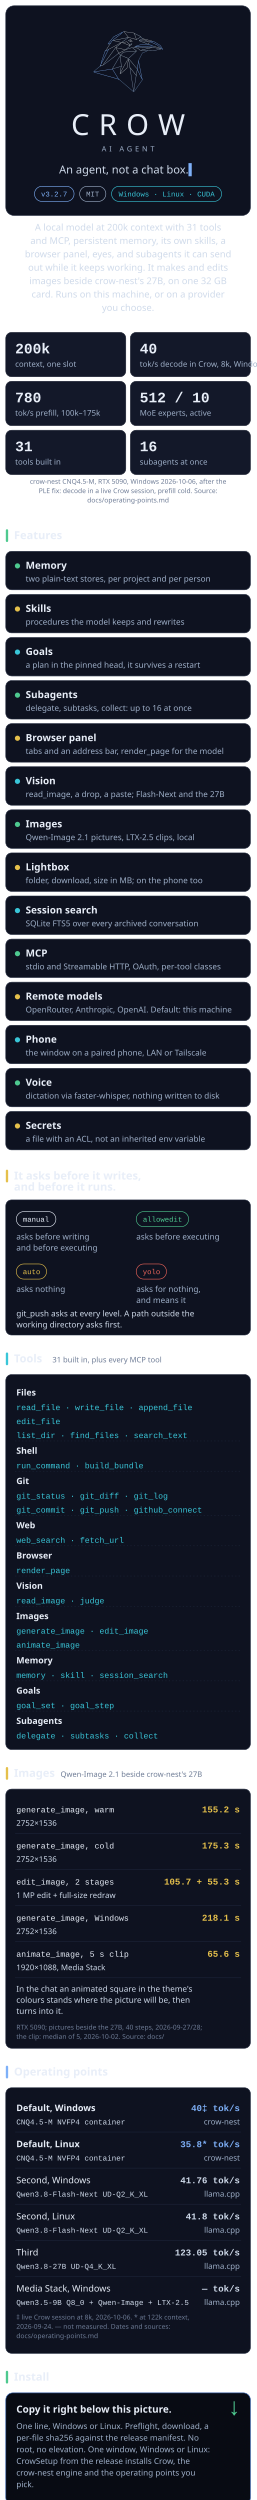
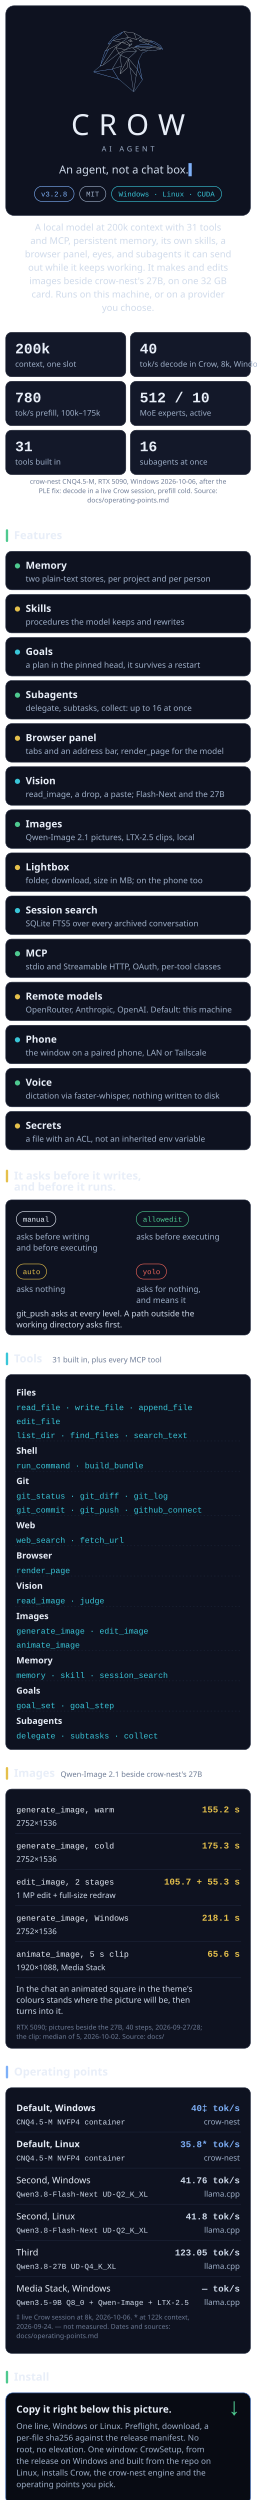
<svg xmlns="http://www.w3.org/2000/svg" viewBox="0 0 440 4294" width="440" height="4294" role="img" aria-label="Crow: an agent, not a chat box. Features, tools, images, operating points.">
  <rect x="10" y="10" width="420" height="360" rx="14" fill="#0e1220" stroke="#1c2438" />
  <g transform="translate(130 16) scale(0.176)">
    <g fill="none" stroke-width="3" stroke-linejoin="round" stroke-linecap="round">
      <path stroke="#6789b2" d="M642 273 650 285" />
      <path stroke="#6789b2" d="M699 404 693 409 651 426 615 496" />
      <path stroke="#6789b2" d="M239 554 183 601 178 610" />
      <path stroke="#6789b2" d="M650 689 573 799 567 802" />
      <path stroke="#6789b2" d="M428 688 563 803" />
      <path stroke="#90a7c2" d="M508 281 457 317" />
      <path stroke="#90a7c2" d="M647 289 622 301" />
      <path stroke="#90a7c2" d="M526 361 498 385" />
      <path stroke="#90a7c2" d="M755 371 820 386 823 389" />
      <path stroke="#90a7c2" d="M833 387 823 389" />
      <path stroke="#90a7c2" d="M823 389 758 405 699 404" />
      <path stroke="#90a7c2" d="M644 399 699 404" />
      <path stroke="#90a7c2" d="M587 414 515 480" />
      <path stroke="#90a7c2" d="M417 431 283 534 272 539" />
      <path stroke="#90a7c2" d="M436 453 433 454 362 573 360 581" />
      <path stroke="#90a7c2" d="M445 556 360 581" />
      <path stroke="#90a7c2" d="M530 572 564 793 567 794" />
      <path stroke="#90a7c2" d="M591 643 567 794" />
      <path stroke="#90a7c2" d="M563 803 567 802" />
      <path stroke="#90a7c2" d="M567 794 567 802" />
      <path stroke="#acbece" d="M572 235 625 261 635 269" />
      <path stroke="#acbece" d="M635 269 593 295" />
      <path stroke="#acbece" d="M635 269 642 273" />
      <path stroke="#acbece" d="M510 276 508 281" />
      <path stroke="#acbece" d="M510 276 376 302 368 306" />
      <path stroke="#acbece" d="M622 301 620 307 624 307" />
      <path stroke="#acbece" d="M534 297 515 302 517 306 532 313" />
      <path stroke="#acbece" d="M624 307 625 310 698 336 700 340" />
      <path stroke="#acbece" d="M624 307 699 311" />
      <path stroke="#acbece" d="M437 335 396 368" />
      <path stroke="#acbece" d="M549 337 544 345 529 355" />
      <path stroke="#acbece" d="M549 337 525 342" />
      <path stroke="#acbece" d="M498 385 497 390" />
      <path stroke="#acbece" d="M578 367 739 372" />
      <path stroke="#acbece" d="M562 369 575 370" />
      <path stroke="#acbece" d="M575 370 579 374 607 380 629 400 644 399" />
      <path stroke="#acbece" d="M739 372 737 375 648 395 644 399" />
      <path stroke="#acbece" d="M739 372 755 371" />
      <path stroke="#acbece" d="M388 376 275 531 272 539" />
      <path stroke="#acbece" d="M497 390 485 394" />
      <path stroke="#acbece" d="M497 390 551 373 590 403 591 407" />
      <path stroke="#acbece" d="M591 407 587 414" />
      <path stroke="#acbece" d="M591 407 465 418 438 447" />
      <path stroke="#acbece" d="M422 430 437 447" />
      <path stroke="#acbece" d="M438 448 515 480" />
      <path stroke="#acbece" d="M436 453 445 556" />
      <path stroke="#acbece" d="M515 484 523 488 594 575 600 578" />
      <path stroke="#acbece" d="M514 491 518 497 530 572" />
      <path stroke="#acbece" d="M272 539 265 547 248 551" />
      <path stroke="#acbece" d="M243 545 248 551" />
      <path stroke="#acbece" d="M248 551 239 554" />
      <path stroke="#acbece" d="M445 556 434 608 434 622" />
      <path stroke="#acbece" d="M530 572 535 574 587 642 591 643" />
      <path stroke="#acbece" d="M601 586 591 643" />
      <path stroke="#b9c0c4" d="M474 218 567 231 572 235" />
      <path stroke="#b9c0c4" d="M474 218 475 223 515 274" />
      <path stroke="#b9c0c4" d="M474 218 467 218" />
      <path stroke="#b9c0c4" d="M572 235 593 295" />
      <path stroke="#b9c0c4" d="M515 274 510 276" />
      <path stroke="#b9c0c4" d="M515 274 593 295" />
      <path stroke="#b9c0c4" d="M457 317 455 322" />
      <path stroke="#b9c0c4" d="M650 285 743 309 747 313" />
      <path stroke="#b9c0c4" d="M647 289 697 307 699 311" />
      <path stroke="#b9c0c4" d="M534 297 532 313" />
      <path stroke="#b9c0c4" d="M534 297 547 306 552 314 533 316 532 313" />
      <path stroke="#b9c0c4" d="M368 306 447 323" />
      <path stroke="#b9c0c4" d="M699 311 720 317" />
      <path stroke="#b9c0c4" d="M720 317 708 340" />
      <path stroke="#b9c0c4" d="M455 322 447 323" />
      <path stroke="#b9c0c4" d="M447 323 438 331" />
      <path stroke="#b9c0c4" d="M458 323 500 317 525 342" />
      <path stroke="#b9c0c4" d="M458 323 461 327 528 354" />
      <path stroke="#b9c0c4" d="M438 331 437 335" />
      <path stroke="#b9c0c4" d="M396 368 393 375" />
      <path stroke="#b9c0c4" d="M438 331 433 331 322 390" />
      <path stroke="#b9c0c4" d="M338 333 292 405" />
      <path stroke="#b9c0c4" d="M525 342 528 354" />
      <path stroke="#b9c0c4" d="M529 355 526 361" />
      <path stroke="#b9c0c4" d="M759 359 828 382" />
      <path stroke="#b9c0c4" d="M393 375 401 394 422 428" />
      <path stroke="#b9c0c4" d="M393 375 388 376" />
      <path stroke="#b9c0c4" d="M393 375 485 394" />
      <path stroke="#b9c0c4" d="M828 382 833 387" />
      <path stroke="#b9c0c4" d="M485 394 484 397 422 428" />
      <path stroke="#b9c0c4" d="M422 430 417 431" />
      <path stroke="#b9c0c4" d="M514 488 506 493 434 622" />
      <path stroke="#b9c0c4" d="M514 491 501 573 438 628 433 629" />
      <path stroke="#b9c0c4" d="M434 622 433 629" />
      <path stroke="#7eb0f8" d="M467 218 452 228" />
      <path stroke="#7eb0f8" d="M452 228 449 234 366 298 363 305" />
      <path stroke="#7eb0f8" d="M452 228 447 228 371 268 317 334 316 339" />
      <path stroke="#7eb0f8" d="M363 305 355 308 338 333" />
      <path stroke="#7eb0f8" d="M747 313 725 317" />
      <path stroke="#7eb0f8" d="M747 313 761 314 825 352 843 380 844 386" />
      <path stroke="#7eb0f8" d="M725 317 795 347 830 378" />
      <path stroke="#7eb0f8" d="M322 390 319 394" />
      <path stroke="#7eb0f8" d="M338 333 316 339" />
      <path stroke="#7eb0f8" d="M700 340 623 348 592 358 591 361" />
      <path stroke="#7eb0f8" d="M700 340 708 340" />
      <path stroke="#7eb0f8" d="M708 340 745 354 747 358" />
      <path stroke="#7eb0f8" d="M747 358 595 363 591 361" />
      <path stroke="#7eb0f8" d="M747 358 759 359" />
      <path stroke="#7eb0f8" d="M591 361 580 363 578 367" />
      <path stroke="#7eb0f8" d="M830 378 836 380 838 386" />
      <path stroke="#7eb0f8" d="M844 386 851 394" />
      <path stroke="#7eb0f8" d="M319 394 262 508 249 528" />
      <path stroke="#7eb0f8" d="M319 394 292 405" />
      <path stroke="#7eb0f8" d="M615 496 614 508" />
      <path stroke="#7eb0f8" d="M292 405 285 413 248 523 249 528" />
      <path stroke="#7eb0f8" d="M614 508 600 578" />
      <path stroke="#7eb0f8" d="M614 508 647 674" />
      <path stroke="#7eb0f8" d="M249 528 243 545" />
      <path stroke="#7eb0f8" d="M243 545 239 554" />
      <path stroke="#7eb0f8" d="M600 578 601 586" />
      <path stroke="#7eb0f8" d="M358 583 178 610" />
      <path stroke="#7eb0f8" d="M358 583 415 675 416 681" />
      <path stroke="#7eb0f8" d="M601 586 643 672 647 674" />
      <path stroke="#7eb0f8" d="M178 610 179 614 416 681" />
      <path stroke="#7eb0f8" d="M647 674 650 689" />
      <path stroke="#7eb0f8" d="M416 681 428 688" />
    </g>
  </g>
  <text x="220.0" y="232" font-family="-apple-system,BlinkMacSystemFont,'Segoe UI','Noto Sans',Helvetica,Arial,sans-serif" font-size="50" font-weight="300" fill="#e8eef8" text-anchor="middle" letter-spacing="16">CROW</text>
  <text x="220.0" y="260" font-family="-apple-system,BlinkMacSystemFont,'Segoe UI','Noto Sans',Helvetica,Arial,sans-serif" font-size="12.5" font-weight="400" fill="#9fb0c9" text-anchor="middle" letter-spacing="5">AI AGENT</text>
  <text x="220.0" y="298" text-anchor="middle" font-family="-apple-system,BlinkMacSystemFont,'Segoe UI','Noto Sans',Helvetica,Arial,sans-serif" font-size="19" fill="#cfdaea">An agent, not a chat box.<tspan fill="#7eb0f8">▍<animate attributeName="opacity" values="1;1;0;0" keyTimes="0;.5;.5;1" dur="1.1s" repeatCount="indefinite" />
    </tspan>
  </text>
  <rect x="59.2" y="320" width="68" height="26" rx="13" fill="none" stroke="#7eb0f8" />
-   <text x="93" y="337.5" font-family="ui-monospace,SFMono-Regular,'SF Mono',Menlo,Consolas,'Liberation Mono',monospace" font-size="12.5" font-weight="400" fill="#7eb0f8" text-anchor="middle" letter-spacing="0">v3.2.7</text>
+   <text x="93" y="337.5" font-family="ui-monospace,SFMono-Regular,'SF Mono',Menlo,Consolas,'Liberation Mono',monospace" font-size="12.5" font-weight="400" fill="#7eb0f8" text-anchor="middle" letter-spacing="0">v3.2.8</text>
  <rect x="136.8" y="320" width="45" height="26" rx="13" fill="none" stroke="#9fb0c9" />
  <text x="159.2" y="337.5" font-family="ui-monospace,SFMono-Regular,'SF Mono',Menlo,Consolas,'Liberation Mono',monospace" font-size="12.5" font-weight="400" fill="#9fb0c9" text-anchor="middle" letter-spacing="0">MIT</text>
  <rect x="191.6" y="320" width="189" height="26" rx="13" fill="none" stroke="#39c6d8" />
  <text x="286.2" y="337.5" font-family="ui-monospace,SFMono-Regular,'SF Mono',Menlo,Consolas,'Liberation Mono',monospace" font-size="12.5" font-weight="400" fill="#39c6d8" text-anchor="middle" letter-spacing="0">Windows · Linux · CUDA</text>
  <text x="220.0" y="396" font-family="-apple-system,BlinkMacSystemFont,'Segoe UI','Noto Sans',Helvetica,Arial,sans-serif" font-size="16" font-weight="400" fill="#cfdaea" text-anchor="middle" letter-spacing="0">A local model at 200k context with 31 tools</text>
  <text x="220.0" y="419" font-family="-apple-system,BlinkMacSystemFont,'Segoe UI','Noto Sans',Helvetica,Arial,sans-serif" font-size="16" font-weight="400" fill="#cfdaea" text-anchor="middle" letter-spacing="0">and MCP, persistent memory, its own skills, a</text>
  <text x="220.0" y="442" font-family="-apple-system,BlinkMacSystemFont,'Segoe UI','Noto Sans',Helvetica,Arial,sans-serif" font-size="16" font-weight="400" fill="#cfdaea" text-anchor="middle" letter-spacing="0">browser panel, eyes, and subagents it can send</text>
  <text x="220.0" y="465" font-family="-apple-system,BlinkMacSystemFont,'Segoe UI','Noto Sans',Helvetica,Arial,sans-serif" font-size="16" font-weight="400" fill="#cfdaea" text-anchor="middle" letter-spacing="0">out while it keeps working. It makes and edits</text>
  <text x="220.0" y="488" font-family="-apple-system,BlinkMacSystemFont,'Segoe UI','Noto Sans',Helvetica,Arial,sans-serif" font-size="16" font-weight="400" fill="#cfdaea" text-anchor="middle" letter-spacing="0">images beside crow-nest's 27B, on one 32 GB</text>
  <text x="220.0" y="511" font-family="-apple-system,BlinkMacSystemFont,'Segoe UI','Noto Sans',Helvetica,Arial,sans-serif" font-size="16" font-weight="400" fill="#cfdaea" text-anchor="middle" letter-spacing="0">card. Runs on this machine, or on a provider</text>
  <text x="220.0" y="534" font-family="-apple-system,BlinkMacSystemFont,'Segoe UI','Noto Sans',Helvetica,Arial,sans-serif" font-size="16" font-weight="400" fill="#cfdaea" text-anchor="middle" letter-spacing="0">you choose.</text>
  <rect x="10" y="571" width="206" height="76" rx="10" fill="#131829" stroke="#131829" />
  <text x="26" y="607" font-family="ui-monospace,SFMono-Regular,'SF Mono',Menlo,Consolas,'Liberation Mono',monospace" font-size="25" font-weight="600" fill="#e8eef8" text-anchor="start" letter-spacing="0">200k</text>
  <text x="26" y="630" font-family="-apple-system,BlinkMacSystemFont,'Segoe UI','Noto Sans',Helvetica,Arial,sans-serif" font-size="13.5" font-weight="400" fill="#9fb0c9" text-anchor="start" letter-spacing="0">context, one slot</text>
  <rect x="224" y="571" width="206" height="76" rx="10" fill="#131829" stroke="#131829" />
  <text x="240" y="607" font-family="ui-monospace,SFMono-Regular,'SF Mono',Menlo,Consolas,'Liberation Mono',monospace" font-size="25" font-weight="600" fill="#e8eef8" text-anchor="start" letter-spacing="0">40</text>
  <text x="240" y="630" font-family="-apple-system,BlinkMacSystemFont,'Segoe UI','Noto Sans',Helvetica,Arial,sans-serif" font-size="13.5" font-weight="400" fill="#9fb0c9" text-anchor="start" letter-spacing="0">tok/s decode in Crow, 8k, Windows</text>
  <rect x="10" y="655" width="206" height="76" rx="10" fill="#131829" stroke="#131829" />
  <text x="26" y="691" font-family="ui-monospace,SFMono-Regular,'SF Mono',Menlo,Consolas,'Liberation Mono',monospace" font-size="25" font-weight="600" fill="#e8eef8" text-anchor="start" letter-spacing="0">780</text>
  <text x="26" y="714" font-family="-apple-system,BlinkMacSystemFont,'Segoe UI','Noto Sans',Helvetica,Arial,sans-serif" font-size="13.5" font-weight="400" fill="#9fb0c9" text-anchor="start" letter-spacing="0">tok/s prefill, 100k–175k</text>
  <rect x="224" y="655" width="206" height="76" rx="10" fill="#131829" stroke="#131829" />
  <text x="240" y="691" font-family="ui-monospace,SFMono-Regular,'SF Mono',Menlo,Consolas,'Liberation Mono',monospace" font-size="25" font-weight="600" fill="#e8eef8" text-anchor="start" letter-spacing="0">512 / 10</text>
  <text x="240" y="714" font-family="-apple-system,BlinkMacSystemFont,'Segoe UI','Noto Sans',Helvetica,Arial,sans-serif" font-size="13.5" font-weight="400" fill="#9fb0c9" text-anchor="start" letter-spacing="0">MoE experts, active</text>
  <rect x="10" y="739" width="206" height="76" rx="10" fill="#131829" stroke="#131829" />
  <text x="26" y="775" font-family="ui-monospace,SFMono-Regular,'SF Mono',Menlo,Consolas,'Liberation Mono',monospace" font-size="25" font-weight="600" fill="#e8eef8" text-anchor="start" letter-spacing="0">31</text>
  <text x="26" y="798" font-family="-apple-system,BlinkMacSystemFont,'Segoe UI','Noto Sans',Helvetica,Arial,sans-serif" font-size="13.5" font-weight="400" fill="#9fb0c9" text-anchor="start" letter-spacing="0">tools built in</text>
  <rect x="224" y="739" width="206" height="76" rx="10" fill="#131829" stroke="#131829" />
  <text x="240" y="775" font-family="ui-monospace,SFMono-Regular,'SF Mono',Menlo,Consolas,'Liberation Mono',monospace" font-size="25" font-weight="600" fill="#e8eef8" text-anchor="start" letter-spacing="0">16</text>
  <text x="240" y="798" font-family="-apple-system,BlinkMacSystemFont,'Segoe UI','Noto Sans',Helvetica,Arial,sans-serif" font-size="13.5" font-weight="400" fill="#9fb0c9" text-anchor="start" letter-spacing="0">subagents at once</text>
  <text x="220.0" y="831" font-family="-apple-system,BlinkMacSystemFont,'Segoe UI','Noto Sans',Helvetica,Arial,sans-serif" font-size="11.5" font-weight="400" fill="#6d7b95" text-anchor="middle" letter-spacing="0">crow-nest CNQ4.5-M, RTX 5090, Windows 2026-10-06, after the</text>
  <text x="220.0" y="847" font-family="-apple-system,BlinkMacSystemFont,'Segoe UI','Noto Sans',Helvetica,Arial,sans-serif" font-size="11.5" font-weight="400" fill="#6d7b95" text-anchor="middle" letter-spacing="0">PLE fix: decode in a live Crow session, prefill cold. Source:</text>
  <text x="220.0" y="863" font-family="-apple-system,BlinkMacSystemFont,'Segoe UI','Noto Sans',Helvetica,Arial,sans-serif" font-size="11.5" font-weight="400" fill="#6d7b95" text-anchor="middle" letter-spacing="0">docs/operating-points.md</text>
  <rect x="10" y="909" width="4" height="22" rx="2" fill="#4ec98f" />
  <text x="24" y="926" font-family="-apple-system,BlinkMacSystemFont,'Segoe UI','Noto Sans',Helvetica,Arial,sans-serif" font-size="19" font-weight="600" fill="#e8eef8" text-anchor="start" letter-spacing="0">Features</text>
  <rect x="10" y="947" width="420" height="66" rx="10" fill="#0e1220" stroke="#1c2438" />
  <circle cx="30" cy="972" r="4.5" fill="#4ec98f" />
  <text x="44" y="977" font-family="-apple-system,BlinkMacSystemFont,'Segoe UI','Noto Sans',Helvetica,Arial,sans-serif" font-size="17" font-weight="600" fill="#e8eef8" text-anchor="start" letter-spacing="0">Memory</text>
  <text x="44" y="999" font-family="-apple-system,BlinkMacSystemFont,'Segoe UI','Noto Sans',Helvetica,Arial,sans-serif" font-size="14" font-weight="400" fill="#9fb0c9" text-anchor="start" letter-spacing="0">two plain-text stores, per project and per person</text>
  <rect x="10" y="1021" width="420" height="66" rx="10" fill="#0e1220" stroke="#1c2438" />
  <circle cx="30" cy="1046" r="4.5" fill="#e5c04b" />
  <text x="44" y="1051" font-family="-apple-system,BlinkMacSystemFont,'Segoe UI','Noto Sans',Helvetica,Arial,sans-serif" font-size="17" font-weight="600" fill="#e8eef8" text-anchor="start" letter-spacing="0">Skills</text>
  <text x="44" y="1073" font-family="-apple-system,BlinkMacSystemFont,'Segoe UI','Noto Sans',Helvetica,Arial,sans-serif" font-size="14" font-weight="400" fill="#9fb0c9" text-anchor="start" letter-spacing="0">procedures the model keeps and rewrites</text>
  <rect x="10" y="1095" width="420" height="66" rx="10" fill="#0e1220" stroke="#1c2438" />
  <circle cx="30" cy="1120" r="4.5" fill="#39c6d8" />
  <text x="44" y="1125" font-family="-apple-system,BlinkMacSystemFont,'Segoe UI','Noto Sans',Helvetica,Arial,sans-serif" font-size="17" font-weight="600" fill="#e8eef8" text-anchor="start" letter-spacing="0">Goals</text>
  <text x="44" y="1147" font-family="-apple-system,BlinkMacSystemFont,'Segoe UI','Noto Sans',Helvetica,Arial,sans-serif" font-size="14" font-weight="400" fill="#9fb0c9" text-anchor="start" letter-spacing="0">a plan in the pinned head, it survives a restart</text>
  <rect x="10" y="1169" width="420" height="66" rx="10" fill="#0e1220" stroke="#1c2438" />
  <circle cx="30" cy="1194" r="4.5" fill="#4ec98f" />
  <text x="44" y="1199" font-family="-apple-system,BlinkMacSystemFont,'Segoe UI','Noto Sans',Helvetica,Arial,sans-serif" font-size="17" font-weight="600" fill="#e8eef8" text-anchor="start" letter-spacing="0">Subagents</text>
  <text x="44" y="1221" font-family="-apple-system,BlinkMacSystemFont,'Segoe UI','Noto Sans',Helvetica,Arial,sans-serif" font-size="14" font-weight="400" fill="#9fb0c9" text-anchor="start" letter-spacing="0">delegate, subtasks, collect: up to 16 at once</text>
  <rect x="10" y="1243" width="420" height="66" rx="10" fill="#0e1220" stroke="#1c2438" />
  <circle cx="30" cy="1268" r="4.5" fill="#e5c04b" />
  <text x="44" y="1273" font-family="-apple-system,BlinkMacSystemFont,'Segoe UI','Noto Sans',Helvetica,Arial,sans-serif" font-size="17" font-weight="600" fill="#e8eef8" text-anchor="start" letter-spacing="0">Browser panel</text>
  <text x="44" y="1295" font-family="-apple-system,BlinkMacSystemFont,'Segoe UI','Noto Sans',Helvetica,Arial,sans-serif" font-size="14" font-weight="400" fill="#9fb0c9" text-anchor="start" letter-spacing="0">tabs and an address bar, render_page for the model</text>
  <rect x="10" y="1317" width="420" height="66" rx="10" fill="#0e1220" stroke="#1c2438" />
  <circle cx="30" cy="1342" r="4.5" fill="#39c6d8" />
  <text x="44" y="1347" font-family="-apple-system,BlinkMacSystemFont,'Segoe UI','Noto Sans',Helvetica,Arial,sans-serif" font-size="17" font-weight="600" fill="#e8eef8" text-anchor="start" letter-spacing="0">Vision</text>
  <text x="44" y="1369" font-family="-apple-system,BlinkMacSystemFont,'Segoe UI','Noto Sans',Helvetica,Arial,sans-serif" font-size="14" font-weight="400" fill="#9fb0c9" text-anchor="start" letter-spacing="0">read_image, a drop, a paste; Flash-Next and the 27B</text>
  <rect x="10" y="1391" width="420" height="66" rx="10" fill="#0e1220" stroke="#1c2438" />
  <circle cx="30" cy="1416" r="4.5" fill="#4ec98f" />
  <text x="44" y="1421" font-family="-apple-system,BlinkMacSystemFont,'Segoe UI','Noto Sans',Helvetica,Arial,sans-serif" font-size="17" font-weight="600" fill="#e8eef8" text-anchor="start" letter-spacing="0">Images</text>
  <text x="44" y="1443" font-family="-apple-system,BlinkMacSystemFont,'Segoe UI','Noto Sans',Helvetica,Arial,sans-serif" font-size="14" font-weight="400" fill="#9fb0c9" text-anchor="start" letter-spacing="0">Qwen-Image 2.1 pictures, LTX-2.5 clips, local</text>
  <rect x="10" y="1465" width="420" height="66" rx="10" fill="#0e1220" stroke="#1c2438" />
  <circle cx="30" cy="1490" r="4.5" fill="#e5c04b" />
  <text x="44" y="1495" font-family="-apple-system,BlinkMacSystemFont,'Segoe UI','Noto Sans',Helvetica,Arial,sans-serif" font-size="17" font-weight="600" fill="#e8eef8" text-anchor="start" letter-spacing="0">Lightbox</text>
  <text x="44" y="1517" font-family="-apple-system,BlinkMacSystemFont,'Segoe UI','Noto Sans',Helvetica,Arial,sans-serif" font-size="14" font-weight="400" fill="#9fb0c9" text-anchor="start" letter-spacing="0">folder, download, size in MB; on the phone too</text>
  <rect x="10" y="1539" width="420" height="66" rx="10" fill="#0e1220" stroke="#1c2438" />
  <circle cx="30" cy="1564" r="4.5" fill="#39c6d8" />
  <text x="44" y="1569" font-family="-apple-system,BlinkMacSystemFont,'Segoe UI','Noto Sans',Helvetica,Arial,sans-serif" font-size="17" font-weight="600" fill="#e8eef8" text-anchor="start" letter-spacing="0">Session search</text>
  <text x="44" y="1591" font-family="-apple-system,BlinkMacSystemFont,'Segoe UI','Noto Sans',Helvetica,Arial,sans-serif" font-size="14" font-weight="400" fill="#9fb0c9" text-anchor="start" letter-spacing="0">SQLite FTS5 over every archived conversation</text>
  <rect x="10" y="1613" width="420" height="66" rx="10" fill="#0e1220" stroke="#1c2438" />
  <circle cx="30" cy="1638" r="4.5" fill="#4ec98f" />
  <text x="44" y="1643" font-family="-apple-system,BlinkMacSystemFont,'Segoe UI','Noto Sans',Helvetica,Arial,sans-serif" font-size="17" font-weight="600" fill="#e8eef8" text-anchor="start" letter-spacing="0">MCP</text>
  <text x="44" y="1665" font-family="-apple-system,BlinkMacSystemFont,'Segoe UI','Noto Sans',Helvetica,Arial,sans-serif" font-size="14" font-weight="400" fill="#9fb0c9" text-anchor="start" letter-spacing="0">stdio and Streamable HTTP, OAuth, per-tool classes</text>
  <rect x="10" y="1687" width="420" height="66" rx="10" fill="#0e1220" stroke="#1c2438" />
  <circle cx="30" cy="1712" r="4.5" fill="#e5c04b" />
  <text x="44" y="1717" font-family="-apple-system,BlinkMacSystemFont,'Segoe UI','Noto Sans',Helvetica,Arial,sans-serif" font-size="17" font-weight="600" fill="#e8eef8" text-anchor="start" letter-spacing="0">Remote models</text>
  <text x="44" y="1739" font-family="-apple-system,BlinkMacSystemFont,'Segoe UI','Noto Sans',Helvetica,Arial,sans-serif" font-size="14" font-weight="400" fill="#9fb0c9" text-anchor="start" letter-spacing="0">OpenRouter, Anthropic, OpenAI. Default: this machine</text>
  <rect x="10" y="1761" width="420" height="66" rx="10" fill="#0e1220" stroke="#1c2438" />
  <circle cx="30" cy="1786" r="4.5" fill="#39c6d8" />
  <text x="44" y="1791" font-family="-apple-system,BlinkMacSystemFont,'Segoe UI','Noto Sans',Helvetica,Arial,sans-serif" font-size="17" font-weight="600" fill="#e8eef8" text-anchor="start" letter-spacing="0">Phone</text>
  <text x="44" y="1813" font-family="-apple-system,BlinkMacSystemFont,'Segoe UI','Noto Sans',Helvetica,Arial,sans-serif" font-size="14" font-weight="400" fill="#9fb0c9" text-anchor="start" letter-spacing="0">the window on a paired phone, LAN or Tailscale</text>
  <rect x="10" y="1835" width="420" height="66" rx="10" fill="#0e1220" stroke="#1c2438" />
  <circle cx="30" cy="1860" r="4.5" fill="#4ec98f" />
  <text x="44" y="1865" font-family="-apple-system,BlinkMacSystemFont,'Segoe UI','Noto Sans',Helvetica,Arial,sans-serif" font-size="17" font-weight="600" fill="#e8eef8" text-anchor="start" letter-spacing="0">Voice</text>
  <text x="44" y="1887" font-family="-apple-system,BlinkMacSystemFont,'Segoe UI','Noto Sans',Helvetica,Arial,sans-serif" font-size="14" font-weight="400" fill="#9fb0c9" text-anchor="start" letter-spacing="0">dictation via faster-whisper, nothing written to disk</text>
  <rect x="10" y="1909" width="420" height="66" rx="10" fill="#0e1220" stroke="#1c2438" />
  <circle cx="30" cy="1934" r="4.5" fill="#e5c04b" />
  <text x="44" y="1939" font-family="-apple-system,BlinkMacSystemFont,'Segoe UI','Noto Sans',Helvetica,Arial,sans-serif" font-size="17" font-weight="600" fill="#e8eef8" text-anchor="start" letter-spacing="0">Secrets</text>
  <text x="44" y="1961" font-family="-apple-system,BlinkMacSystemFont,'Segoe UI','Noto Sans',Helvetica,Arial,sans-serif" font-size="14" font-weight="400" fill="#9fb0c9" text-anchor="start" letter-spacing="0">a file with an ACL, not an inherited env variable</text>
  <rect x="10" y="2009" width="4" height="22" rx="2" fill="#e5c04b" />
  <text x="24" y="2026" font-family="-apple-system,BlinkMacSystemFont,'Segoe UI','Noto Sans',Helvetica,Arial,sans-serif" font-size="19" font-weight="600" fill="#e8eef8" text-anchor="start" letter-spacing="0">It asks before it writes,</text>
  <text x="24" y="2045" font-family="-apple-system,BlinkMacSystemFont,'Segoe UI','Noto Sans',Helvetica,Arial,sans-serif" font-size="19" font-weight="600" fill="#e8eef8" text-anchor="start" letter-spacing="0">and before it runs.</text>
  <rect x="10" y="2061" width="420" height="232" rx="10" fill="#0e1220" stroke="#1c2438" />
  <rect x="28" y="2081" width="68" height="26" rx="13" fill="none" stroke="#e8eef8" />
  <text x="61.8" y="2098.5" font-family="ui-monospace,SFMono-Regular,'SF Mono',Menlo,Consolas,'Liberation Mono',monospace" font-size="12.5" font-weight="400" fill="#e8eef8" text-anchor="middle" letter-spacing="0">manual</text>
  <text x="28" y="2129" font-family="-apple-system,BlinkMacSystemFont,'Segoe UI','Noto Sans',Helvetica,Arial,sans-serif" font-size="14" font-weight="400" fill="#9fb0c9" text-anchor="start" letter-spacing="0">asks before writing</text>
  <text x="28" y="2148" font-family="-apple-system,BlinkMacSystemFont,'Segoe UI','Noto Sans',Helvetica,Arial,sans-serif" font-size="14" font-weight="400" fill="#9fb0c9" text-anchor="start" letter-spacing="0">and before executing</text>
  <rect x="234" y="2081" width="90" height="26" rx="13" fill="none" stroke="#4ec98f" />
  <text x="279.2" y="2098.5" font-family="ui-monospace,SFMono-Regular,'SF Mono',Menlo,Consolas,'Liberation Mono',monospace" font-size="12.5" font-weight="400" fill="#4ec98f" text-anchor="middle" letter-spacing="0">allowedit</text>
  <text x="234" y="2129" font-family="-apple-system,BlinkMacSystemFont,'Segoe UI','Noto Sans',Helvetica,Arial,sans-serif" font-size="14" font-weight="400" fill="#9fb0c9" text-anchor="start" letter-spacing="0">asks before executing</text>
  <rect x="28" y="2171" width="52" height="26" rx="13" fill="none" stroke="#e5c04b" />
  <text x="54.2" y="2188.5" font-family="ui-monospace,SFMono-Regular,'SF Mono',Menlo,Consolas,'Liberation Mono',monospace" font-size="12.5" font-weight="400" fill="#e5c04b" text-anchor="middle" letter-spacing="0">auto</text>
  <text x="28" y="2219" font-family="-apple-system,BlinkMacSystemFont,'Segoe UI','Noto Sans',Helvetica,Arial,sans-serif" font-size="14" font-weight="400" fill="#9fb0c9" text-anchor="start" letter-spacing="0">asks nothing</text>
  <rect x="234" y="2171" width="52" height="26" rx="13" fill="none" stroke="#f0655a" />
  <text x="260.2" y="2188.5" font-family="ui-monospace,SFMono-Regular,'SF Mono',Menlo,Consolas,'Liberation Mono',monospace" font-size="12.5" font-weight="400" fill="#f0655a" text-anchor="middle" letter-spacing="0">yolo</text>
  <text x="234" y="2219" font-family="-apple-system,BlinkMacSystemFont,'Segoe UI','Noto Sans',Helvetica,Arial,sans-serif" font-size="14" font-weight="400" fill="#9fb0c9" text-anchor="start" letter-spacing="0">asks for nothing,</text>
  <text x="234" y="2238" font-family="-apple-system,BlinkMacSystemFont,'Segoe UI','Noto Sans',Helvetica,Arial,sans-serif" font-size="14" font-weight="400" fill="#9fb0c9" text-anchor="start" letter-spacing="0">and means it</text>
  <text x="28" y="2261" font-family="-apple-system,BlinkMacSystemFont,'Segoe UI','Noto Sans',Helvetica,Arial,sans-serif" font-size="14" font-weight="400" fill="#cfdaea" text-anchor="start" letter-spacing="0">git_push asks at every level. A path outside the</text>
  <text x="28" y="2280" font-family="-apple-system,BlinkMacSystemFont,'Segoe UI','Noto Sans',Helvetica,Arial,sans-serif" font-size="14" font-weight="400" fill="#cfdaea" text-anchor="start" letter-spacing="0">working directory asks first.</text>
  <rect x="10" y="2323" width="4" height="22" rx="2" fill="#39c6d8" />
  <text x="24" y="2340" font-family="-apple-system,BlinkMacSystemFont,'Segoe UI','Noto Sans',Helvetica,Arial,sans-serif" font-size="19" font-weight="600" fill="#e8eef8" text-anchor="start" letter-spacing="0">Tools</text>
  <text x="90" y="2340" font-family="-apple-system,BlinkMacSystemFont,'Segoe UI','Noto Sans',Helvetica,Arial,sans-serif" font-size="13" font-weight="400" fill="#6d7b95" text-anchor="start" letter-spacing="0">31 built in, plus every MCP tool</text>
  <rect x="10" y="2361" width="420" height="644" rx="10" fill="#0e1220" stroke="#1c2438" />
  <text x="28" y="2397" font-family="-apple-system,BlinkMacSystemFont,'Segoe UI','Noto Sans',Helvetica,Arial,sans-serif" font-size="15" font-weight="600" fill="#e8eef8" text-anchor="start" letter-spacing="0">Files</text>
  <text x="28" y="2422" font-family="ui-monospace,SFMono-Regular,'SF Mono',Menlo,Consolas,'Liberation Mono',monospace" font-size="14" font-weight="400" fill="#39c6d8" text-anchor="start" letter-spacing="0">read_file · write_file · append_file</text>
  <text x="28" y="2446" font-family="ui-monospace,SFMono-Regular,'SF Mono',Menlo,Consolas,'Liberation Mono',monospace" font-size="14" font-weight="400" fill="#39c6d8" text-anchor="start" letter-spacing="0">edit_file</text>
  <text x="28" y="2470" font-family="ui-monospace,SFMono-Regular,'SF Mono',Menlo,Consolas,'Liberation Mono',monospace" font-size="14" font-weight="400" fill="#39c6d8" text-anchor="start" letter-spacing="0">list_dir · find_files · search_text</text>
  <line x1="26" y1="2475" x2="414" y2="2475" stroke="#1c2438" stroke-dasharray="2 4" />
  <text x="28" y="2497" font-family="-apple-system,BlinkMacSystemFont,'Segoe UI','Noto Sans',Helvetica,Arial,sans-serif" font-size="15" font-weight="600" fill="#e8eef8" text-anchor="start" letter-spacing="0">Shell</text>
  <text x="28" y="2522" font-family="ui-monospace,SFMono-Regular,'SF Mono',Menlo,Consolas,'Liberation Mono',monospace" font-size="14" font-weight="400" fill="#39c6d8" text-anchor="start" letter-spacing="0">run_command · build_bundle</text>
  <line x1="26" y1="2527" x2="414" y2="2527" stroke="#1c2438" stroke-dasharray="2 4" />
  <text x="28" y="2549" font-family="-apple-system,BlinkMacSystemFont,'Segoe UI','Noto Sans',Helvetica,Arial,sans-serif" font-size="15" font-weight="600" fill="#e8eef8" text-anchor="start" letter-spacing="0">Git</text>
  <text x="28" y="2574" font-family="ui-monospace,SFMono-Regular,'SF Mono',Menlo,Consolas,'Liberation Mono',monospace" font-size="14" font-weight="400" fill="#39c6d8" text-anchor="start" letter-spacing="0">git_status · git_diff · git_log</text>
  <text x="28" y="2598" font-family="ui-monospace,SFMono-Regular,'SF Mono',Menlo,Consolas,'Liberation Mono',monospace" font-size="14" font-weight="400" fill="#39c6d8" text-anchor="start" letter-spacing="0">git_commit · git_push · github_connect</text>
  <line x1="26" y1="2603" x2="414" y2="2603" stroke="#1c2438" stroke-dasharray="2 4" />
  <text x="28" y="2625" font-family="-apple-system,BlinkMacSystemFont,'Segoe UI','Noto Sans',Helvetica,Arial,sans-serif" font-size="15" font-weight="600" fill="#e8eef8" text-anchor="start" letter-spacing="0">Web</text>
  <text x="28" y="2650" font-family="ui-monospace,SFMono-Regular,'SF Mono',Menlo,Consolas,'Liberation Mono',monospace" font-size="14" font-weight="400" fill="#39c6d8" text-anchor="start" letter-spacing="0">web_search · fetch_url</text>
  <line x1="26" y1="2655" x2="414" y2="2655" stroke="#1c2438" stroke-dasharray="2 4" />
  <text x="28" y="2677" font-family="-apple-system,BlinkMacSystemFont,'Segoe UI','Noto Sans',Helvetica,Arial,sans-serif" font-size="15" font-weight="600" fill="#e8eef8" text-anchor="start" letter-spacing="0">Browser</text>
  <text x="28" y="2702" font-family="ui-monospace,SFMono-Regular,'SF Mono',Menlo,Consolas,'Liberation Mono',monospace" font-size="14" font-weight="400" fill="#39c6d8" text-anchor="start" letter-spacing="0">render_page</text>
  <line x1="26" y1="2707" x2="414" y2="2707" stroke="#1c2438" stroke-dasharray="2 4" />
  <text x="28" y="2729" font-family="-apple-system,BlinkMacSystemFont,'Segoe UI','Noto Sans',Helvetica,Arial,sans-serif" font-size="15" font-weight="600" fill="#e8eef8" text-anchor="start" letter-spacing="0">Vision</text>
  <text x="28" y="2754" font-family="ui-monospace,SFMono-Regular,'SF Mono',Menlo,Consolas,'Liberation Mono',monospace" font-size="14" font-weight="400" fill="#39c6d8" text-anchor="start" letter-spacing="0">read_image · judge</text>
  <line x1="26" y1="2759" x2="414" y2="2759" stroke="#1c2438" stroke-dasharray="2 4" />
  <text x="28" y="2781" font-family="-apple-system,BlinkMacSystemFont,'Segoe UI','Noto Sans',Helvetica,Arial,sans-serif" font-size="15" font-weight="600" fill="#e8eef8" text-anchor="start" letter-spacing="0">Images</text>
  <text x="28" y="2806" font-family="ui-monospace,SFMono-Regular,'SF Mono',Menlo,Consolas,'Liberation Mono',monospace" font-size="14" font-weight="400" fill="#39c6d8" text-anchor="start" letter-spacing="0">generate_image · edit_image</text>
  <text x="28" y="2830" font-family="ui-monospace,SFMono-Regular,'SF Mono',Menlo,Consolas,'Liberation Mono',monospace" font-size="14" font-weight="400" fill="#39c6d8" text-anchor="start" letter-spacing="0">animate_image</text>
  <line x1="26" y1="2835" x2="414" y2="2835" stroke="#1c2438" stroke-dasharray="2 4" />
  <text x="28" y="2857" font-family="-apple-system,BlinkMacSystemFont,'Segoe UI','Noto Sans',Helvetica,Arial,sans-serif" font-size="15" font-weight="600" fill="#e8eef8" text-anchor="start" letter-spacing="0">Memory</text>
  <text x="28" y="2882" font-family="ui-monospace,SFMono-Regular,'SF Mono',Menlo,Consolas,'Liberation Mono',monospace" font-size="14" font-weight="400" fill="#39c6d8" text-anchor="start" letter-spacing="0">memory · skill · session_search</text>
  <line x1="26" y1="2887" x2="414" y2="2887" stroke="#1c2438" stroke-dasharray="2 4" />
  <text x="28" y="2909" font-family="-apple-system,BlinkMacSystemFont,'Segoe UI','Noto Sans',Helvetica,Arial,sans-serif" font-size="15" font-weight="600" fill="#e8eef8" text-anchor="start" letter-spacing="0">Goals</text>
  <text x="28" y="2934" font-family="ui-monospace,SFMono-Regular,'SF Mono',Menlo,Consolas,'Liberation Mono',monospace" font-size="14" font-weight="400" fill="#39c6d8" text-anchor="start" letter-spacing="0">goal_set · goal_step</text>
  <line x1="26" y1="2939" x2="414" y2="2939" stroke="#1c2438" stroke-dasharray="2 4" />
  <text x="28" y="2961" font-family="-apple-system,BlinkMacSystemFont,'Segoe UI','Noto Sans',Helvetica,Arial,sans-serif" font-size="15" font-weight="600" fill="#e8eef8" text-anchor="start" letter-spacing="0">Subagents</text>
  <text x="28" y="2986" font-family="ui-monospace,SFMono-Regular,'SF Mono',Menlo,Consolas,'Liberation Mono',monospace" font-size="14" font-weight="400" fill="#39c6d8" text-anchor="start" letter-spacing="0">delegate · subtasks · collect</text>
  <rect x="10" y="3035" width="4" height="22" rx="2" fill="#e5c04b" />
  <text x="24" y="3052" font-family="-apple-system,BlinkMacSystemFont,'Segoe UI','Noto Sans',Helvetica,Arial,sans-serif" font-size="19" font-weight="600" fill="#e8eef8" text-anchor="start" letter-spacing="0">Images</text>
  <text x="104" y="3052" font-family="-apple-system,BlinkMacSystemFont,'Segoe UI','Noto Sans',Helvetica,Arial,sans-serif" font-size="13" font-weight="400" fill="#6d7b95" text-anchor="start" letter-spacing="0">Qwen-Image 2.1 beside crow-nest's 27B</text>
  <rect x="10" y="3073" width="420" height="445" rx="10" fill="#0e1220" stroke="#1c2438" />
  <text x="28" y="3113" font-family="ui-monospace,SFMono-Regular,'SF Mono',Menlo,Consolas,'Liberation Mono',monospace" font-size="14" font-weight="400" fill="#e8eef8" text-anchor="start" letter-spacing="0">generate_image, warm</text>
  <text x="412" y="3113" font-family="ui-monospace,SFMono-Regular,'SF Mono',Menlo,Consolas,'Liberation Mono',monospace" font-size="15.5" font-weight="600" fill="#e5c04b" text-anchor="end" letter-spacing="0">155.2 s</text>
  <text x="28" y="3136" font-family="-apple-system,BlinkMacSystemFont,'Segoe UI','Noto Sans',Helvetica,Arial,sans-serif" font-size="13.5" font-weight="400" fill="#cfdaea" text-anchor="start" letter-spacing="0">2752×1536</text>
  <line x1="26" y1="3149" x2="414" y2="3149" stroke="#1c2438" />
  <text x="28" y="3175" font-family="ui-monospace,SFMono-Regular,'SF Mono',Menlo,Consolas,'Liberation Mono',monospace" font-size="14" font-weight="400" fill="#e8eef8" text-anchor="start" letter-spacing="0">generate_image, cold</text>
  <text x="412" y="3175" font-family="ui-monospace,SFMono-Regular,'SF Mono',Menlo,Consolas,'Liberation Mono',monospace" font-size="15.5" font-weight="600" fill="#e5c04b" text-anchor="end" letter-spacing="0">175.3 s</text>
  <text x="28" y="3198" font-family="-apple-system,BlinkMacSystemFont,'Segoe UI','Noto Sans',Helvetica,Arial,sans-serif" font-size="13.5" font-weight="400" fill="#cfdaea" text-anchor="start" letter-spacing="0">2752×1536</text>
  <line x1="26" y1="3211" x2="414" y2="3211" stroke="#1c2438" />
  <text x="28" y="3237" font-family="ui-monospace,SFMono-Regular,'SF Mono',Menlo,Consolas,'Liberation Mono',monospace" font-size="14" font-weight="400" fill="#e8eef8" text-anchor="start" letter-spacing="0">edit_image, 2 stages</text>
  <text x="412" y="3237" font-family="ui-monospace,SFMono-Regular,'SF Mono',Menlo,Consolas,'Liberation Mono',monospace" font-size="15.5" font-weight="600" fill="#e5c04b" text-anchor="end" letter-spacing="0">105.7 + 55.3 s</text>
  <text x="28" y="3260" font-family="-apple-system,BlinkMacSystemFont,'Segoe UI','Noto Sans',Helvetica,Arial,sans-serif" font-size="13.5" font-weight="400" fill="#cfdaea" text-anchor="start" letter-spacing="0">1 MP edit + full-size redraw</text>
  <line x1="26" y1="3273" x2="414" y2="3273" stroke="#1c2438" />
  <text x="28" y="3299" font-family="ui-monospace,SFMono-Regular,'SF Mono',Menlo,Consolas,'Liberation Mono',monospace" font-size="14" font-weight="400" fill="#e8eef8" text-anchor="start" letter-spacing="0">generate_image, Windows</text>
  <text x="412" y="3299" font-family="ui-monospace,SFMono-Regular,'SF Mono',Menlo,Consolas,'Liberation Mono',monospace" font-size="15.5" font-weight="600" fill="#e5c04b" text-anchor="end" letter-spacing="0">218.1 s</text>
  <text x="28" y="3322" font-family="-apple-system,BlinkMacSystemFont,'Segoe UI','Noto Sans',Helvetica,Arial,sans-serif" font-size="13.5" font-weight="400" fill="#cfdaea" text-anchor="start" letter-spacing="0">2752×1536</text>
  <line x1="26" y1="3335" x2="414" y2="3335" stroke="#1c2438" />
  <text x="28" y="3361" font-family="ui-monospace,SFMono-Regular,'SF Mono',Menlo,Consolas,'Liberation Mono',monospace" font-size="14" font-weight="400" fill="#e8eef8" text-anchor="start" letter-spacing="0">animate_image, 5 s clip</text>
  <text x="412" y="3361" font-family="ui-monospace,SFMono-Regular,'SF Mono',Menlo,Consolas,'Liberation Mono',monospace" font-size="15.5" font-weight="600" fill="#e5c04b" text-anchor="end" letter-spacing="0">65.6 s</text>
  <text x="28" y="3384" font-family="-apple-system,BlinkMacSystemFont,'Segoe UI','Noto Sans',Helvetica,Arial,sans-serif" font-size="13.5" font-weight="400" fill="#cfdaea" text-anchor="start" letter-spacing="0">1920×1088, Media Stack</text>
  <line x1="26" y1="3397" x2="414" y2="3397" stroke="#1c2438" />
  <text x="28" y="3421" font-family="-apple-system,BlinkMacSystemFont,'Segoe UI','Noto Sans',Helvetica,Arial,sans-serif" font-size="14" font-weight="400" fill="#cfdaea" text-anchor="start" letter-spacing="0">In the chat an animated square in the theme's</text>
  <text x="28" y="3440" font-family="-apple-system,BlinkMacSystemFont,'Segoe UI','Noto Sans',Helvetica,Arial,sans-serif" font-size="14" font-weight="400" fill="#cfdaea" text-anchor="start" letter-spacing="0">colours stands where the picture will be, then</text>
  <text x="28" y="3459" font-family="-apple-system,BlinkMacSystemFont,'Segoe UI','Noto Sans',Helvetica,Arial,sans-serif" font-size="14" font-weight="400" fill="#cfdaea" text-anchor="start" letter-spacing="0">turns into it.</text>
  <text x="28" y="3486" font-family="-apple-system,BlinkMacSystemFont,'Segoe UI','Noto Sans',Helvetica,Arial,sans-serif" font-size="11.5" font-weight="400" fill="#6d7b95" text-anchor="start" letter-spacing="0">RTX 5090; pictures beside the 27B, 40 steps, 2026-09-27/28;</text>
  <text x="28" y="3502" font-family="-apple-system,BlinkMacSystemFont,'Segoe UI','Noto Sans',Helvetica,Arial,sans-serif" font-size="11.5" font-weight="400" fill="#6d7b95" text-anchor="start" letter-spacing="0">the clip: median of 5, 2026-10-02. Source: docs/</text>
  <rect x="10" y="3548" width="4" height="22" rx="2" fill="#7eb0f8" />
  <text x="24" y="3565" font-family="-apple-system,BlinkMacSystemFont,'Segoe UI','Noto Sans',Helvetica,Arial,sans-serif" font-size="19" font-weight="600" fill="#e8eef8" text-anchor="start" letter-spacing="0">Operating points</text>
  <rect x="10" y="3586" width="420" height="456" rx="10" fill="#0e1220" stroke="#1c2438" />
  <text x="28" y="3626" font-family="-apple-system,BlinkMacSystemFont,'Segoe UI','Noto Sans',Helvetica,Arial,sans-serif" font-size="15.5" font-weight="600" fill="#e8eef8" text-anchor="start" letter-spacing="0">Default, Windows</text>
  <text x="412" y="3626" font-family="ui-monospace,SFMono-Regular,'SF Mono',Menlo,Consolas,'Liberation Mono',monospace" font-size="15.5" font-weight="600" fill="#7eb0f8" text-anchor="end" letter-spacing="0">40‡ tok/s</text>
  <text x="28" y="3649" font-family="ui-monospace,SFMono-Regular,'SF Mono',Menlo,Consolas,'Liberation Mono',monospace" font-size="13" font-weight="400" fill="#cfdaea" text-anchor="start" letter-spacing="0">CNQ4.5-M NVFP4 container</text>
  <text x="412" y="3649" font-family="-apple-system,BlinkMacSystemFont,'Segoe UI','Noto Sans',Helvetica,Arial,sans-serif" font-size="13.5" font-weight="400" fill="#9fb0c9" text-anchor="end" letter-spacing="0">crow-nest</text>
  <line x1="26" y1="3662" x2="414" y2="3662" stroke="#1c2438" />
  <text x="28" y="3688" font-family="-apple-system,BlinkMacSystemFont,'Segoe UI','Noto Sans',Helvetica,Arial,sans-serif" font-size="15.5" font-weight="600" fill="#e8eef8" text-anchor="start" letter-spacing="0">Default, Linux</text>
  <text x="412" y="3688" font-family="ui-monospace,SFMono-Regular,'SF Mono',Menlo,Consolas,'Liberation Mono',monospace" font-size="15.5" font-weight="600" fill="#7eb0f8" text-anchor="end" letter-spacing="0">35.8* tok/s</text>
  <text x="28" y="3711" font-family="ui-monospace,SFMono-Regular,'SF Mono',Menlo,Consolas,'Liberation Mono',monospace" font-size="13" font-weight="400" fill="#cfdaea" text-anchor="start" letter-spacing="0">CNQ4.5-M NVFP4 container</text>
  <text x="412" y="3711" font-family="-apple-system,BlinkMacSystemFont,'Segoe UI','Noto Sans',Helvetica,Arial,sans-serif" font-size="13.5" font-weight="400" fill="#9fb0c9" text-anchor="end" letter-spacing="0">crow-nest</text>
  <line x1="26" y1="3724" x2="414" y2="3724" stroke="#1c2438" />
  <text x="28" y="3750" font-family="-apple-system,BlinkMacSystemFont,'Segoe UI','Noto Sans',Helvetica,Arial,sans-serif" font-size="15.5" font-weight="400" fill="#e8eef8" text-anchor="start" letter-spacing="0">Second, Windows</text>
  <text x="412" y="3750" font-family="ui-monospace,SFMono-Regular,'SF Mono',Menlo,Consolas,'Liberation Mono',monospace" font-size="15.5" font-weight="600" fill="#cfdaea" text-anchor="end" letter-spacing="0">41.76 tok/s</text>
  <text x="28" y="3773" font-family="ui-monospace,SFMono-Regular,'SF Mono',Menlo,Consolas,'Liberation Mono',monospace" font-size="13" font-weight="400" fill="#cfdaea" text-anchor="start" letter-spacing="0">Qwen3.8-Flash-Next UD-Q2_K_XL</text>
  <text x="412" y="3773" font-family="-apple-system,BlinkMacSystemFont,'Segoe UI','Noto Sans',Helvetica,Arial,sans-serif" font-size="13.5" font-weight="400" fill="#9fb0c9" text-anchor="end" letter-spacing="0">llama.cpp</text>
  <line x1="26" y1="3786" x2="414" y2="3786" stroke="#1c2438" />
  <text x="28" y="3812" font-family="-apple-system,BlinkMacSystemFont,'Segoe UI','Noto Sans',Helvetica,Arial,sans-serif" font-size="15.5" font-weight="400" fill="#e8eef8" text-anchor="start" letter-spacing="0">Second, Linux</text>
  <text x="412" y="3812" font-family="ui-monospace,SFMono-Regular,'SF Mono',Menlo,Consolas,'Liberation Mono',monospace" font-size="15.5" font-weight="600" fill="#cfdaea" text-anchor="end" letter-spacing="0">41.8 tok/s</text>
  <text x="28" y="3835" font-family="ui-monospace,SFMono-Regular,'SF Mono',Menlo,Consolas,'Liberation Mono',monospace" font-size="13" font-weight="400" fill="#cfdaea" text-anchor="start" letter-spacing="0">Qwen3.8-Flash-Next UD-Q2_K_XL</text>
  <text x="412" y="3835" font-family="-apple-system,BlinkMacSystemFont,'Segoe UI','Noto Sans',Helvetica,Arial,sans-serif" font-size="13.5" font-weight="400" fill="#9fb0c9" text-anchor="end" letter-spacing="0">llama.cpp</text>
  <line x1="26" y1="3848" x2="414" y2="3848" stroke="#1c2438" />
  <text x="28" y="3874" font-family="-apple-system,BlinkMacSystemFont,'Segoe UI','Noto Sans',Helvetica,Arial,sans-serif" font-size="15.5" font-weight="400" fill="#e8eef8" text-anchor="start" letter-spacing="0">Third</text>
  <text x="412" y="3874" font-family="ui-monospace,SFMono-Regular,'SF Mono',Menlo,Consolas,'Liberation Mono',monospace" font-size="15.5" font-weight="600" fill="#cfdaea" text-anchor="end" letter-spacing="0">123.05 tok/s</text>
  <text x="28" y="3897" font-family="ui-monospace,SFMono-Regular,'SF Mono',Menlo,Consolas,'Liberation Mono',monospace" font-size="13" font-weight="400" fill="#cfdaea" text-anchor="start" letter-spacing="0">Qwen3.8-27B UD-Q4_K_XL</text>
  <text x="412" y="3897" font-family="-apple-system,BlinkMacSystemFont,'Segoe UI','Noto Sans',Helvetica,Arial,sans-serif" font-size="13.5" font-weight="400" fill="#9fb0c9" text-anchor="end" letter-spacing="0">llama.cpp</text>
  <line x1="26" y1="3910" x2="414" y2="3910" stroke="#1c2438" />
  <text x="28" y="3936" font-family="-apple-system,BlinkMacSystemFont,'Segoe UI','Noto Sans',Helvetica,Arial,sans-serif" font-size="15.5" font-weight="400" fill="#e8eef8" text-anchor="start" letter-spacing="0">Media Stack, Windows</text>
  <text x="412" y="3936" font-family="ui-monospace,SFMono-Regular,'SF Mono',Menlo,Consolas,'Liberation Mono',monospace" font-size="15.5" font-weight="600" fill="#cfdaea" text-anchor="end" letter-spacing="0">— tok/s</text>
  <text x="28" y="3959" font-family="ui-monospace,SFMono-Regular,'SF Mono',Menlo,Consolas,'Liberation Mono',monospace" font-size="13" font-weight="400" fill="#cfdaea" text-anchor="start" letter-spacing="0">Qwen3.5-9B Q8_0 + Qwen-Image + LTX-2.5</text>
  <text x="412" y="3959" font-family="-apple-system,BlinkMacSystemFont,'Segoe UI','Noto Sans',Helvetica,Arial,sans-serif" font-size="13.5" font-weight="400" fill="#9fb0c9" text-anchor="end" letter-spacing="0">llama.cpp</text>
  <text x="28" y="3984" font-family="-apple-system,BlinkMacSystemFont,'Segoe UI','Noto Sans',Helvetica,Arial,sans-serif" font-size="11.5" font-weight="400" fill="#6d7b95" text-anchor="start" letter-spacing="0">‡ live Crow session at 8k, 2026-10-06. * at 122k context,</text>
  <text x="28" y="4000" font-family="-apple-system,BlinkMacSystemFont,'Segoe UI','Noto Sans',Helvetica,Arial,sans-serif" font-size="11.5" font-weight="400" fill="#6d7b95" text-anchor="start" letter-spacing="0">2026-09-24. — not measured. Dates and sources:</text>
  <text x="28" y="4016" font-family="-apple-system,BlinkMacSystemFont,'Segoe UI','Noto Sans',Helvetica,Arial,sans-serif" font-size="11.5" font-weight="400" fill="#6d7b95" text-anchor="start" letter-spacing="0">docs/operating-points.md</text>
  <rect x="10" y="4072" width="4" height="22" rx="2" fill="#4ec98f" />
  <text x="24" y="4089" font-family="-apple-system,BlinkMacSystemFont,'Segoe UI','Noto Sans',Helvetica,Arial,sans-serif" font-size="19" font-weight="600" fill="#e8eef8" text-anchor="start" letter-spacing="0">Install</text>
  <rect x="10" y="4110" width="420" height="192" rx="12" fill="#080b13" stroke="#2c5bac" />
  <text x="28" y="4144" font-family="-apple-system,BlinkMacSystemFont,'Segoe UI','Noto Sans',Helvetica,Arial,sans-serif" font-size="17" font-weight="600" fill="#e8eef8" text-anchor="start" letter-spacing="0">Copy it right below this picture.</text>
  <text x="28" y="4172" font-family="-apple-system,BlinkMacSystemFont,'Segoe UI','Noto Sans',Helvetica,Arial,sans-serif" font-size="14" font-weight="400" fill="#9fb0c9" text-anchor="start" letter-spacing="0">One line, Windows or Linux. Preflight, download, a</text>
  <text x="28" y="4192" font-family="-apple-system,BlinkMacSystemFont,'Segoe UI','Noto Sans',Helvetica,Arial,sans-serif" font-size="14" font-weight="400" fill="#9fb0c9" text-anchor="start" letter-spacing="0">per-file sha256 against the release manifest. No</text>
-   <text x="28" y="4212" font-family="-apple-system,BlinkMacSystemFont,'Segoe UI','Noto Sans',Helvetica,Arial,sans-serif" font-size="14" font-weight="400" fill="#9fb0c9" text-anchor="start" letter-spacing="0">root, no elevation. One window, Windows or Linux:</text>
-   <text x="28" y="4232" font-family="-apple-system,BlinkMacSystemFont,'Segoe UI','Noto Sans',Helvetica,Arial,sans-serif" font-size="14" font-weight="400" fill="#9fb0c9" text-anchor="start" letter-spacing="0">CrowSetup from the release installs Crow, the</text>
-   <text x="28" y="4252" font-family="-apple-system,BlinkMacSystemFont,'Segoe UI','Noto Sans',Helvetica,Arial,sans-serif" font-size="14" font-weight="400" fill="#9fb0c9" text-anchor="start" letter-spacing="0">crow-nest engine and the operating points you</text>
-   <text x="28" y="4272" font-family="-apple-system,BlinkMacSystemFont,'Segoe UI','Noto Sans',Helvetica,Arial,sans-serif" font-size="14" font-weight="400" fill="#9fb0c9" text-anchor="start" letter-spacing="0">pick.</text>
+   <text x="28" y="4212" font-family="-apple-system,BlinkMacSystemFont,'Segoe UI','Noto Sans',Helvetica,Arial,sans-serif" font-size="14" font-weight="400" fill="#9fb0c9" text-anchor="start" letter-spacing="0">root, no elevation. One window: CrowSetup, from</text>
+   <text x="28" y="4232" font-family="-apple-system,BlinkMacSystemFont,'Segoe UI','Noto Sans',Helvetica,Arial,sans-serif" font-size="14" font-weight="400" fill="#9fb0c9" text-anchor="start" letter-spacing="0">the release on Windows and built from the repo on</text>
+   <text x="28" y="4252" font-family="-apple-system,BlinkMacSystemFont,'Segoe UI','Noto Sans',Helvetica,Arial,sans-serif" font-size="14" font-weight="400" fill="#9fb0c9" text-anchor="start" letter-spacing="0">Linux, installs Crow, the crow-nest engine and the</text>
+   <text x="28" y="4272" font-family="-apple-system,BlinkMacSystemFont,'Segoe UI','Noto Sans',Helvetica,Arial,sans-serif" font-size="14" font-weight="400" fill="#9fb0c9" text-anchor="start" letter-spacing="0">operating points you pick.</text>
  <text x="410" y="4146" font-family="-apple-system,BlinkMacSystemFont,'Segoe UI','Noto Sans',Helvetica,Arial,sans-serif" font-size="30" font-weight="400" fill="#4ec98f" text-anchor="end" letter-spacing="0">↓</text>
</svg>
